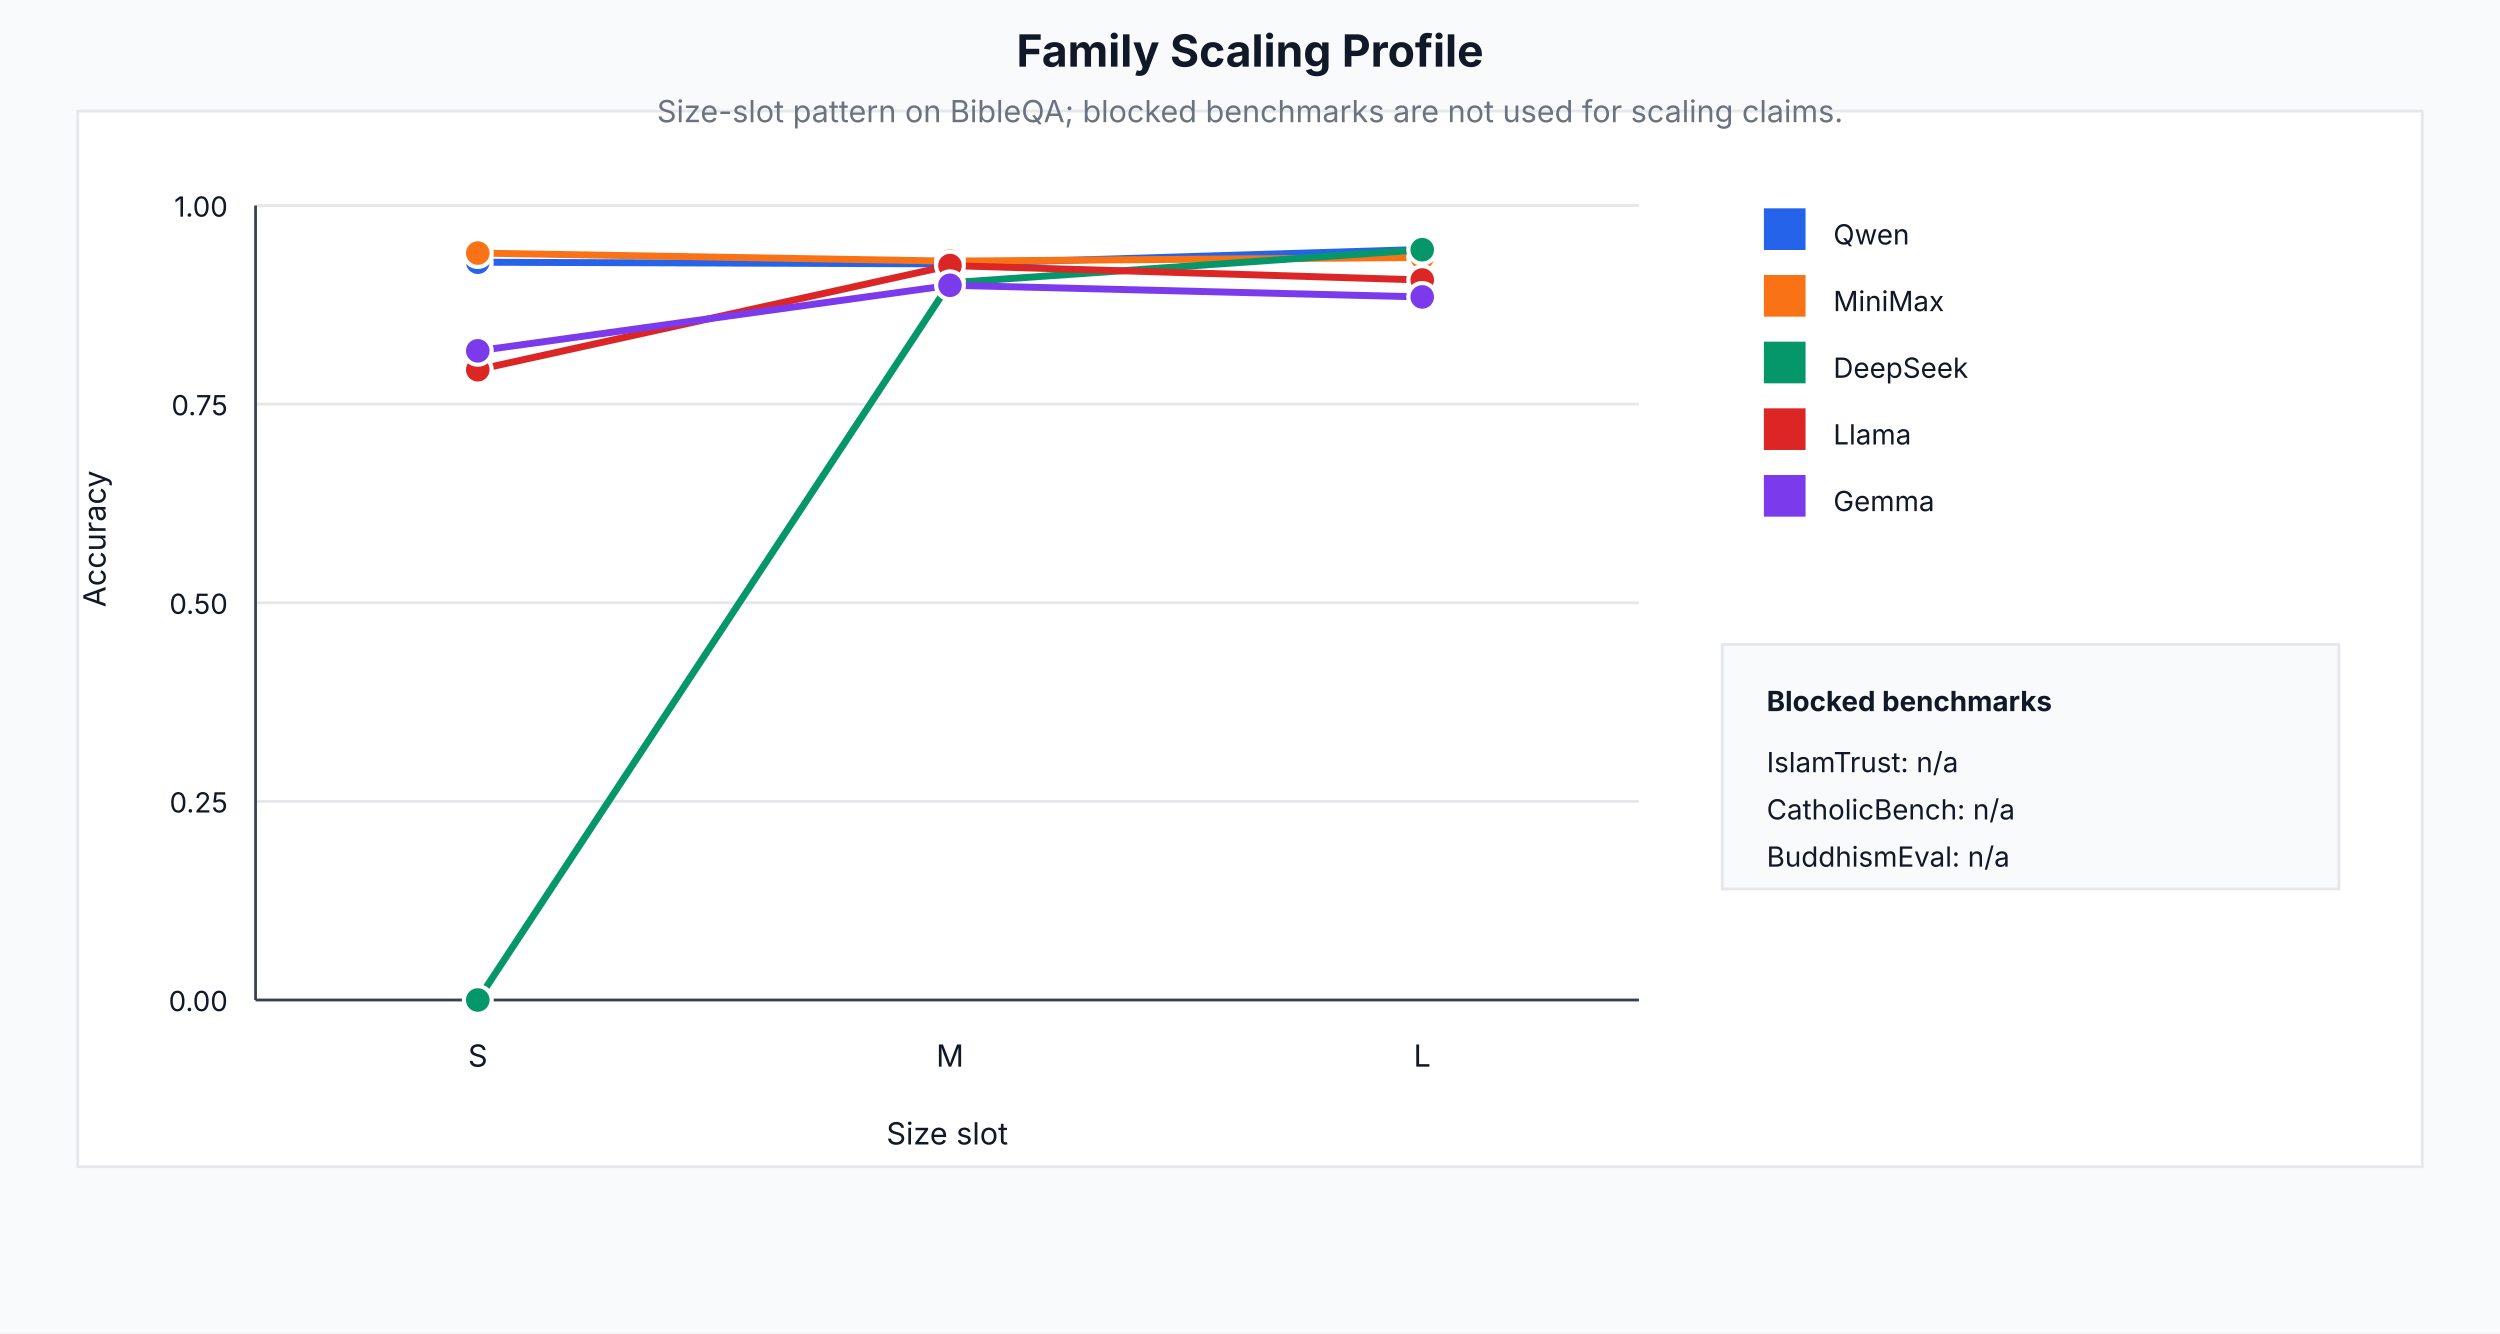
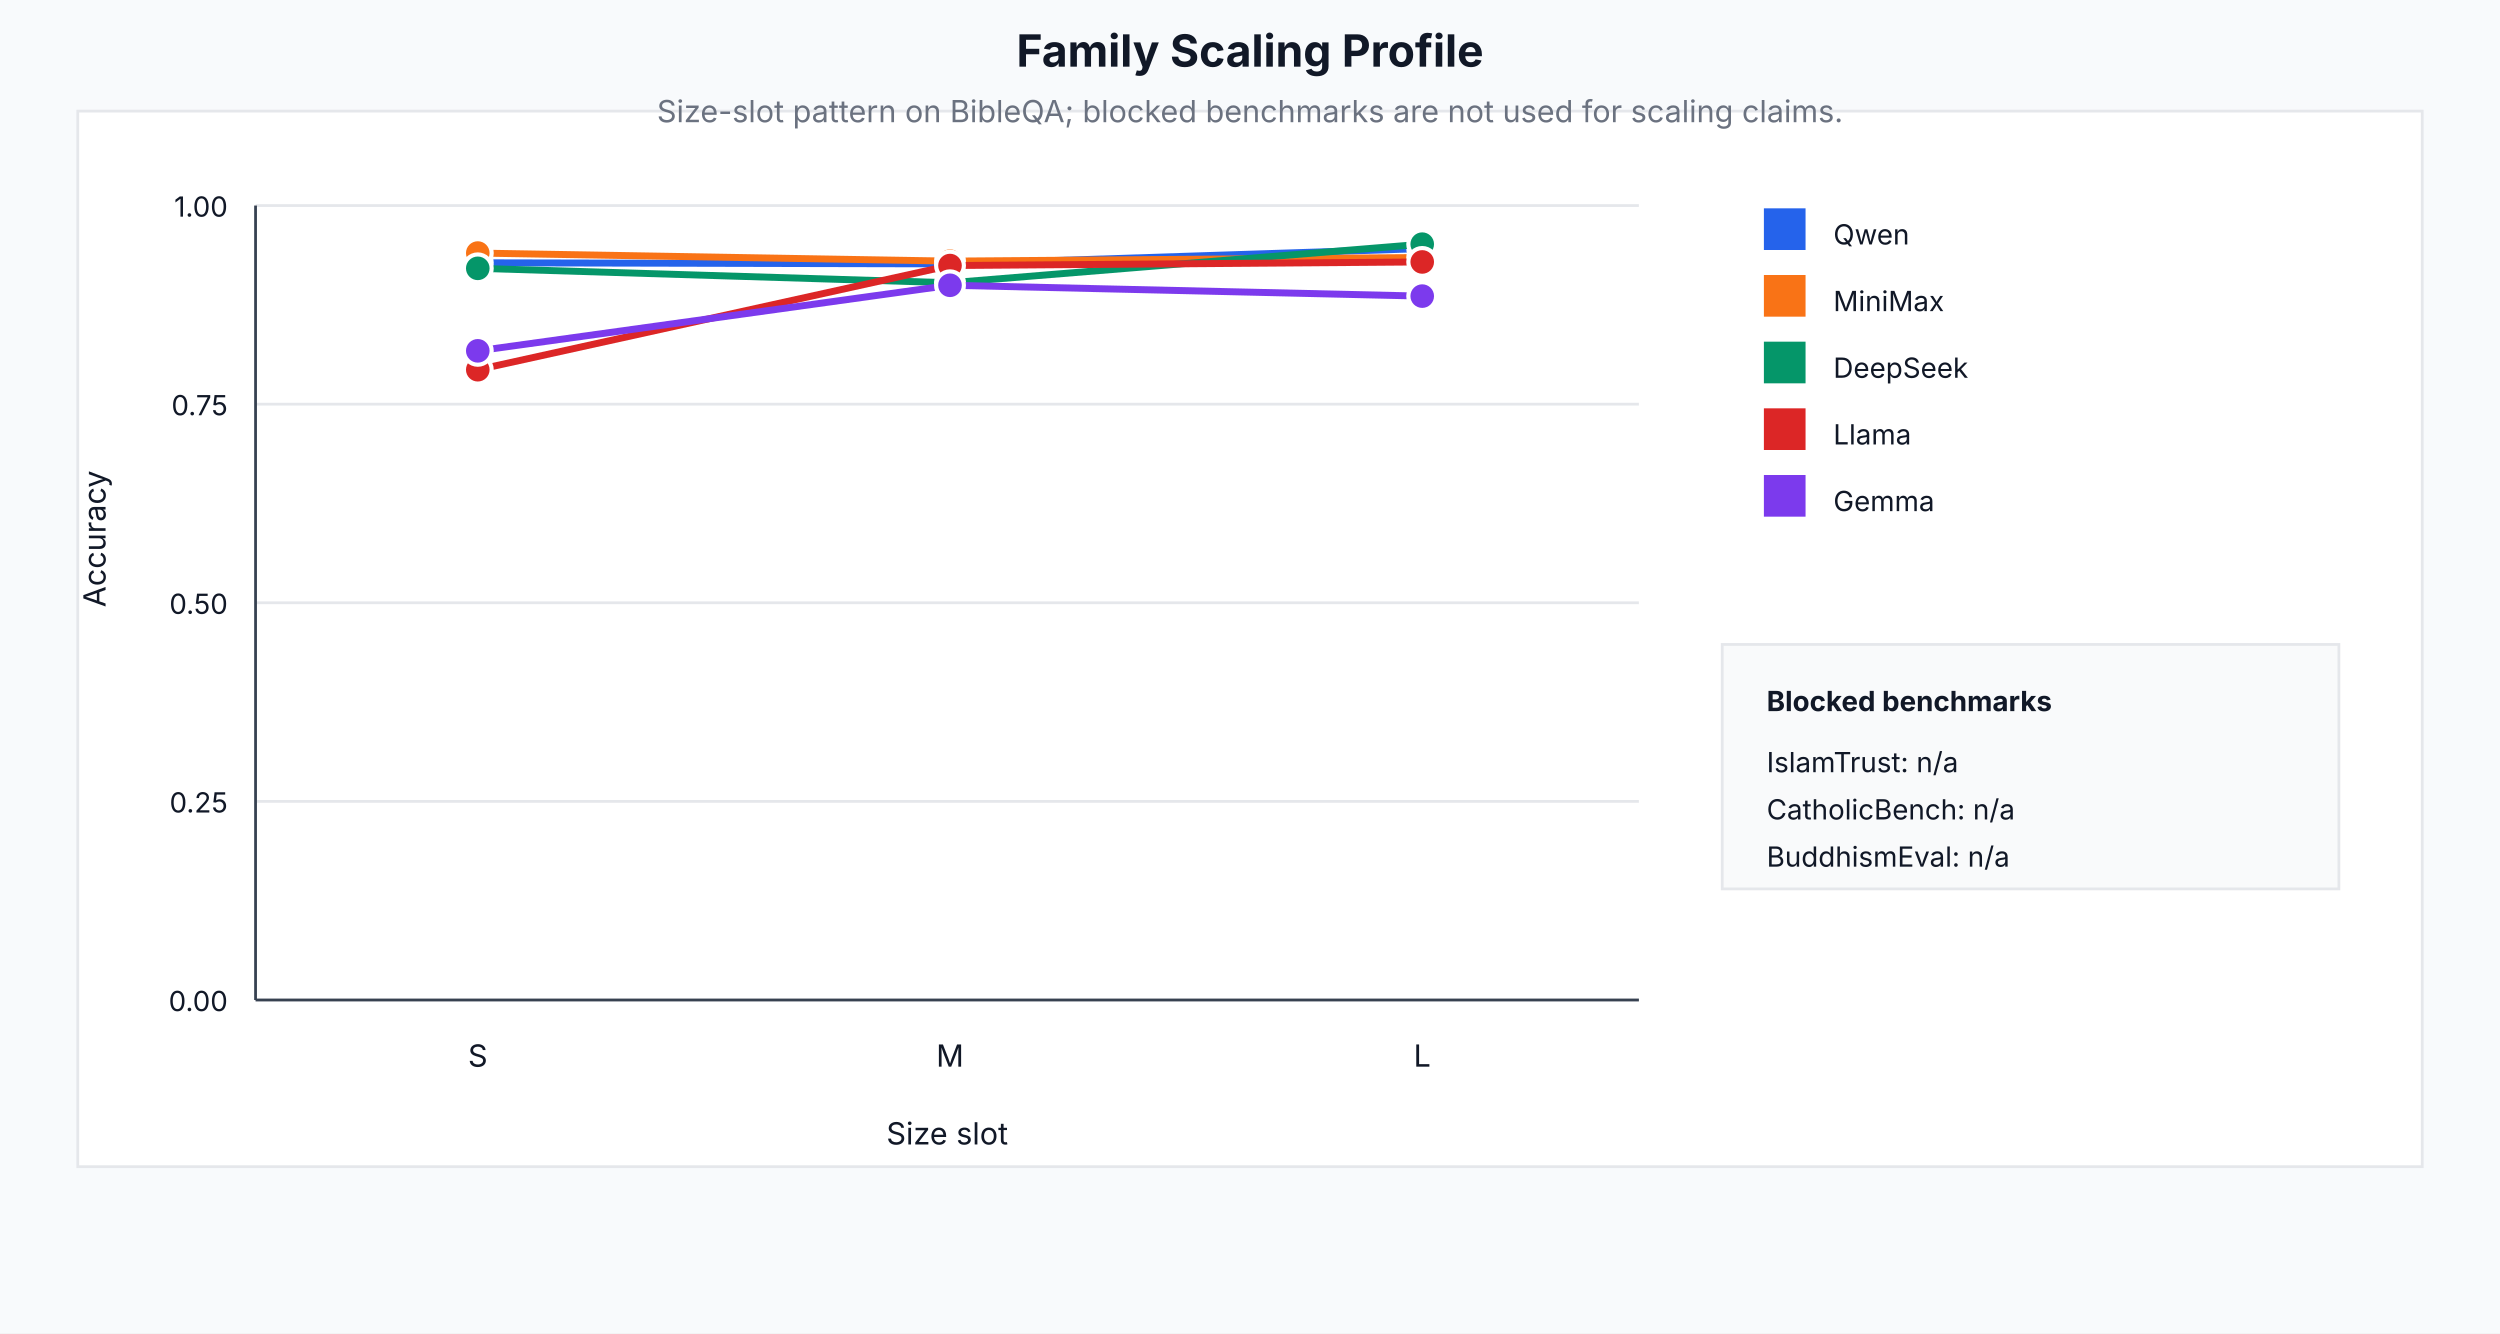
<svg xmlns="http://www.w3.org/2000/svg" viewBox="0 0 900 480" role="img">
  <style>
        text { font-family: system-ui, -apple-system, BlinkMacSystemFont, "Segoe UI", sans-serif; fill: #111827; }
        .title { font-size: 16px; font-weight: 750; }
        .subtitle { font-size: 11px; fill: #6B7280; }
        .axis { font-size: 11px; }
        .small { font-size: 10px; }
        .tiny { font-size: 8.5px; }
        .value { font-size: 10px; font-weight: 650; }
        .cell-label { font-size: 10px; font-weight: 750; fill: #ffffff; }
        .muted { font-size: 10px; fill: #6B7280; }
        .grid { stroke: #E5E7EB; stroke-width: 1; }
        .axis-line { stroke: #374151; stroke-width: 1; }
        .outline { stroke: #ffffff; stroke-width: 1; }
        .panel { stroke: #E5E7EB; stroke-width: 1; }
    </style>
  <rect x="0" y="0" width="900" height="480" fill="#F8FAFC" />
  <rect x="28.0" y="40.0" width="844.0" height="380.0" fill="#FFFFFF" class="panel" />
  <text x="450.0" y="24.0" class="title" text-anchor="middle">Family Scaling Profile</text>
  <text x="450.0" y="44.0" class="subtitle" text-anchor="middle">Size-slot pattern on BibleQA; blocked benchmarks are not used for scaling claims.</text>
  <line x1="92.0" y1="360.0" x2="590.0" y2="360.0" class="grid" />
  <text x="82.0" y="364.0" class="small" text-anchor="end">0.00</text>
  <line x1="92.0" y1="288.5" x2="590.0" y2="288.5" class="grid" />
  <text x="82.0" y="292.5" class="small" text-anchor="end">0.25</text>
  <line x1="92.0" y1="217.0" x2="590.0" y2="217.0" class="grid" />
  <text x="82.0" y="221.0" class="small" text-anchor="end">0.50</text>
  <line x1="92.0" y1="145.5" x2="590.0" y2="145.5" class="grid" />
  <text x="82.0" y="149.5" class="small" text-anchor="end">0.75</text>
  <line x1="92.0" y1="74.0" x2="590.0" y2="74.0" class="grid" />
  <text x="82.0" y="78.0" class="small" text-anchor="end">1.00</text>
  <line x1="92.0" y1="74.0" x2="92.0" y2="360.0" class="axis-line" />
  <line x1="92.0" y1="360.0" x2="590.0" y2="360.0" class="axis-line" />
  <text x="172.0" y="384.0" class="axis" text-anchor="middle">S</text>
  <text x="342.0" y="384.0" class="axis" text-anchor="middle">M</text>
  <text x="512.0" y="384.0" class="axis" text-anchor="middle">L</text>
  <text x="341.0" y="412.0" class="axis" text-anchor="middle">Size slot</text>
  <text x="38.0" y="194.0" class="axis" text-anchor="middle" transform="rotate(-90 38 194)">Accuracy</text>
-   <path d="M172.0,94.4 L342.0,95.0 L512.0,89.8" fill="none" stroke="#2563EB" stroke-width="2.5" stroke-linecap="round" stroke-linejoin="round" />
-   <circle cx="172.0" cy="94.4" r="5.0" fill="#2563EB" stroke="#ffffff" stroke-width="1.5" />
+   <path d="M172.0,94.6 L342.0,95.0 L512.0,89.5" fill="none" stroke="#2563EB" stroke-width="2.5" stroke-linecap="round" stroke-linejoin="round" />
+   <circle cx="172.0" cy="94.6" r="5.0" fill="#2563EB" stroke="#ffffff" stroke-width="1.5" />
  <circle cx="342.0" cy="95.0" r="5.0" fill="#2563EB" stroke="#ffffff" stroke-width="1.5" />
-   <circle cx="512.0" cy="89.8" r="5.0" fill="#2563EB" stroke="#ffffff" stroke-width="1.5" />
+   <circle cx="512.0" cy="89.5" r="5.0" fill="#2563EB" stroke="#ffffff" stroke-width="1.5" />
  <path d="M172.0,91.1 L342.0,94.0 L512.0,92.7" fill="none" stroke="#F97316" stroke-width="2.5" stroke-linecap="round" stroke-linejoin="round" />
  <circle cx="172.0" cy="91.1" r="5.0" fill="#F97316" stroke="#ffffff" stroke-width="1.5" />
  <circle cx="342.0" cy="94.0" r="5.0" fill="#F97316" stroke="#ffffff" stroke-width="1.5" />
  <circle cx="512.0" cy="92.7" r="5.0" fill="#F97316" stroke="#ffffff" stroke-width="1.5" />
-   <path d="M172.0,360.0 L342.0,101.8 L512.0,89.9" fill="none" stroke="#059669" stroke-width="2.5" stroke-linecap="round" stroke-linejoin="round" />
-   <circle cx="172.0" cy="360.0" r="5.0" fill="#059669" stroke="#ffffff" stroke-width="1.5" />
+   <path d="M172.0,96.6 L342.0,101.8 L512.0,87.9" fill="none" stroke="#059669" stroke-width="2.5" stroke-linecap="round" stroke-linejoin="round" />
+   <circle cx="172.0" cy="96.6" r="5.0" fill="#059669" stroke="#ffffff" stroke-width="1.5" />
  <circle cx="342.0" cy="101.8" r="5.0" fill="#059669" stroke="#ffffff" stroke-width="1.5" />
-   <circle cx="512.0" cy="89.9" r="5.0" fill="#059669" stroke="#ffffff" stroke-width="1.5" />
-   <path d="M172.0,133.1 L342.0,95.6 L512.0,100.8" fill="none" stroke="#DC2626" stroke-width="2.5" stroke-linecap="round" stroke-linejoin="round" />
+   <circle cx="512.0" cy="87.9" r="5.0" fill="#059669" stroke="#ffffff" stroke-width="1.5" />
+   <path d="M172.0,133.1 L342.0,95.6 L512.0,94.3" fill="none" stroke="#DC2626" stroke-width="2.5" stroke-linecap="round" stroke-linejoin="round" />
  <circle cx="172.0" cy="133.1" r="5.0" fill="#DC2626" stroke="#ffffff" stroke-width="1.5" />
  <circle cx="342.0" cy="95.6" r="5.0" fill="#DC2626" stroke="#ffffff" stroke-width="1.5" />
-   <circle cx="512.0" cy="100.8" r="5.0" fill="#DC2626" stroke="#ffffff" stroke-width="1.5" />
-   <path d="M172.0,126.3 L342.0,102.7 L512.0,106.9" fill="none" stroke="#7C3AED" stroke-width="2.5" stroke-linecap="round" stroke-linejoin="round" />
+   <circle cx="512.0" cy="94.3" r="5.0" fill="#DC2626" stroke="#ffffff" stroke-width="1.5" />
+   <path d="M172.0,126.3 L342.0,102.7 L512.0,106.6" fill="none" stroke="#7C3AED" stroke-width="2.5" stroke-linecap="round" stroke-linejoin="round" />
  <circle cx="172.0" cy="126.3" r="5.0" fill="#7C3AED" stroke="#ffffff" stroke-width="1.5" />
  <circle cx="342.0" cy="102.7" r="5.0" fill="#7C3AED" stroke="#ffffff" stroke-width="1.5" />
-   <circle cx="512.0" cy="106.9" r="5.0" fill="#7C3AED" stroke="#ffffff" stroke-width="1.5" />
+   <circle cx="512.0" cy="106.6" r="5.0" fill="#7C3AED" stroke="#ffffff" stroke-width="1.5" />
  <rect x="635.0" y="75.0" width="15.0" height="15.0" fill="#2563EB" />
  <text x="660.0" y="88.0" class="small" text-anchor="start">Qwen</text>
  <rect x="635.0" y="99.0" width="15.0" height="15.0" fill="#F97316" />
  <text x="660.0" y="112.0" class="small" text-anchor="start">MiniMax</text>
  <rect x="635.0" y="123.0" width="15.0" height="15.0" fill="#059669" />
  <text x="660.0" y="136.0" class="small" text-anchor="start">DeepSeek</text>
  <rect x="635.0" y="147.0" width="15.0" height="15.0" fill="#DC2626" />
  <text x="660.0" y="160.0" class="small" text-anchor="start">Llama</text>
  <rect x="635.0" y="171.0" width="15.0" height="15.0" fill="#7C3AED" />
  <text x="660.0" y="184.0" class="small" text-anchor="start">Gemma</text>
  <rect x="620.0" y="232.0" width="222.0" height="88.0" fill="#F9FAFB" class="panel" />
  <text x="636.0" y="256.0" class="value" text-anchor="start">Blocked benchmarks</text>
  <text x="636.0" y="278.0" class="small" text-anchor="start">IslamTrust: n/a</text>
  <text x="636.0" y="295.0" class="small" text-anchor="start">CatholicBench: n/a</text>
  <text x="636.0" y="312.0" class="small" text-anchor="start">BuddhismEval: n/a</text>
</svg>
